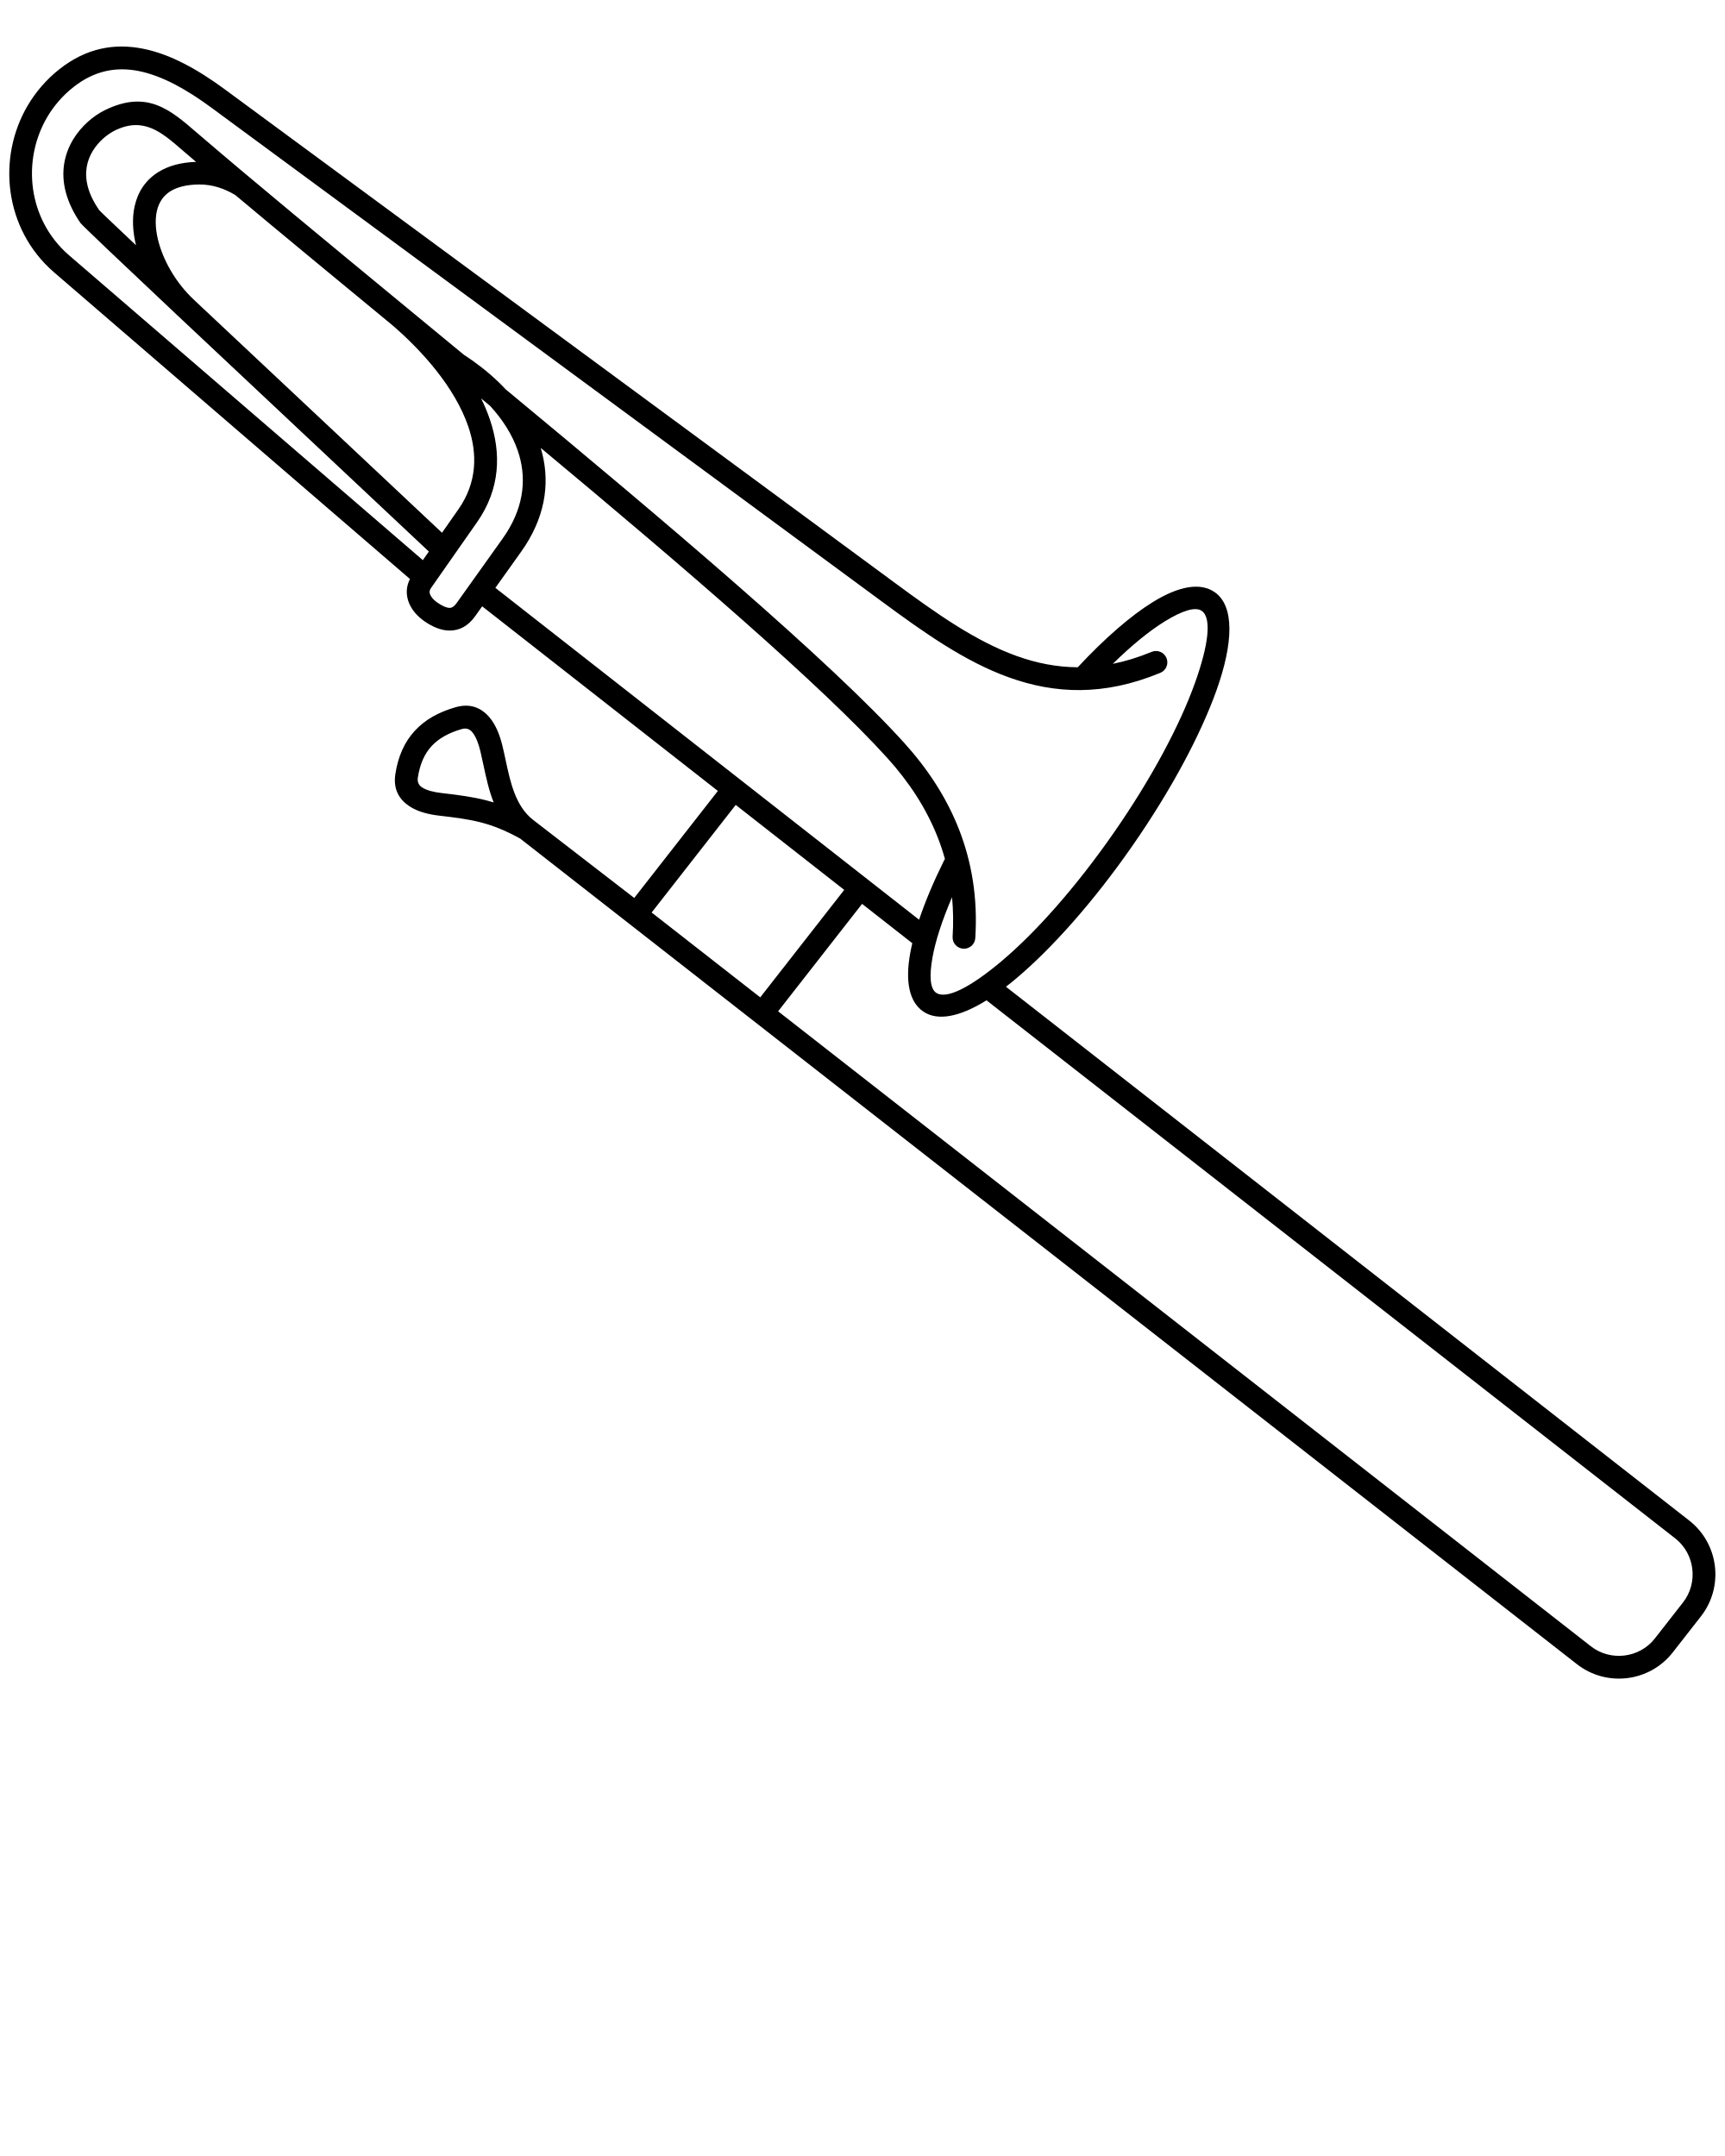
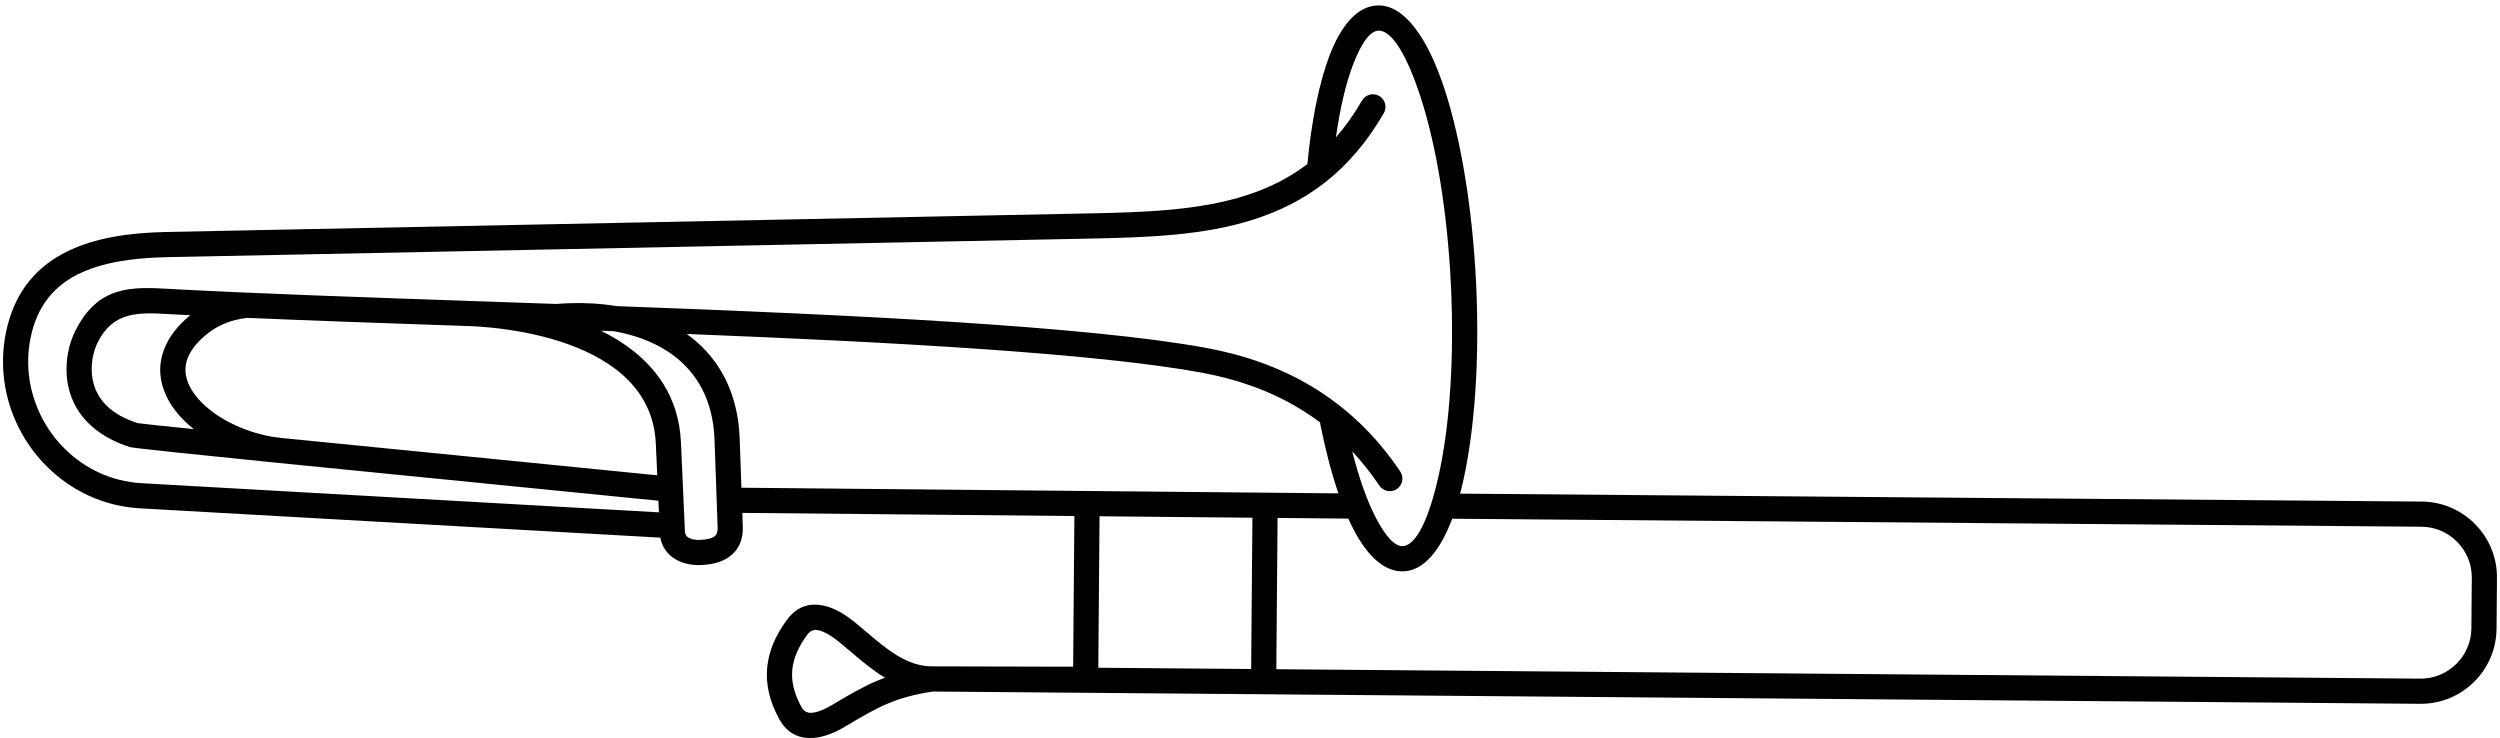
- <svg xmlns="http://www.w3.org/2000/svg" viewBox="0 0 60000 75000" version="1.1">
-   <g id="group">
-     <path id="Path" d="M40058.719 22675.492 C40260.32 22592.633 40490.938 22688.898 40573.797 22890.5 40656.66 23092.109 40560.398 23322.73 40358.789 23405.59 38390.641 24220.938 36691.391 24136.23 35104.578 23568.242 33554.258 23013.32 32135.029 22001.09 30674.76 20925.398 L7351.249 3744.336 C6491.289 3110.859 5639.049 2632.141 4819.549 2470.102 4045.839 2317.109 3287.659 2452.648 2560.879 3024.289 2364.309 3178.898 2188.699 3347.406 2034.149 3526.75 1447.419 4207.594 1137.379 5063.227 1113.219 5926.188 1089.109 6787.563 1350.619 7655.461 1906.919 8362.742 2053.089 8548.563 2218.039 8722.211 2401.74 8880.516 L14707.539 19485.531 14916.52 19186.727 C14444.369 18739.227 12981.289 17366.34 11230.85 15723.801 9610.159 14203.031 7744.819 12452.66 6180.979 10980.09 L6180.399 10980.699 C6160.129 10961.57 6139.989 10942.219 6119.989 10922.66 4269.289 9179.781 2855.129 7839.172 2797.399 7755.367 2680.869 7586.172 2583.229 7418.93 2502.589 7254.258 2120.459 6473.859 2143.159 5790.672 2356.159 5235.203 2566.599 4686.422 2964.509 4271.383 3338.419 4013.828 3442.809 3941.938 3548.019 3880.883 3648.719 3831.57 5107.669 3117.188 5914.749 3812.586 6825.249 4597.117 L6930.359 4687.328 C8867.849 6349.203 11400.479 8437.258 14130.449 10687.988 L14175.239 10724.93 14175.339 10724.82 14179.909 10728.77 C14824.399 11260.117 15479.669 11800.398 16140.289 12345.938 16249.059 12416.039 16358.739 12490.52 16469.109 12569.25 16882.369 12864.02 17260.318 13191.352 17590.469 13545.129 23188.609 18182.102 28885.83 23004.059 31451.5 25842.84 32256.59 26733.648 32918.09 27729.039 33356.438 28851.227 33797.07 29979.32 34012.719 31232.547 33923.188 32632.5 33909.527 32850.34 33721.84 33015.859 33504 33002.191 33286.16 32988.531 33120.648 32800.848 33134.309 32583.008 33164.711 32107.547 33156.711 31651.059 33114.09 31212.469 32771.871 32008.859 32540.369 32719.41 32435.58 33299.809 32318.559 33947.84 32350.439 34388.59 32558.59 34533.391 32913.438 34780.219 33755.23 34345.039 34829.32 33441.891 36019.438 32441.18 37415.77 30873.141 38736.148 28975 40054.188 27080.211 41038.23 25225.328 41563.711 23758.109 42037.09 22436.391 42152.988 21495.82 41799.199 21249.711 41580.277 21097.43 41126.879 21239.258 40522.109 21610.77 39984.75 21940.867 39365.738 22446.328 38705.531 23092.992 39141.23 23005.938 39591.41 22869.078 40058.719 22675.492 Z M17170.578 27913.789 C17003.768 27492 16907.428 27042.551 16813.879 26605.781 16776.168 26429.68 16738.889 26255.688 16705.998 26120.758 16645.158 25871.242 16554.918 25618.961 16420.527 25462.59 16337.128 25365.531 16221.548 25314.813 16060.958 25361.258 15608.358 25492.18 15257.998 25685.898 15008.068 25958.398 14762.678 26225.93 14605.568 26583.078 14534.148 27046.43 L14533.928 27046.41 C14509.058 27211 14571.938 27318.461 14675.918 27388.02 14842.028 27499.148 15098.948 27556.633 15352.258 27586 15957.588 27656.199 16441.578 27718.563 16933.629 27846.801 17012.758 27867.422 17091.578 27889.66 17170.578 27913.789 Z M17587.299 26441.828 C17754.348 27221.781 17931.617 28049.301 18550.447 28527.09 L22060.229 31236.859 24969.289 27513.699 16771.479 21092.48 16523.85 21439.641 C16274.669 21788.969 15973.438 21934.813 15639.849 21934.758 15345.179 21934.711 15051.448 21810.813 14764.438 21612.02 14738.459 21594.031 14713.389 21575.75 14689.389 21557.258 14466.559 21385.648 14285.658 21161.891 14201.749 20908.301 14120.599 20663.07 14126.358 20401.102 14260.339 20141.16 14252.799 20135.52 14245.398 20129.578 14238.158 20123.328 L1885.099 9477.59 C1659.379 9283.07 1459.479 9073.219 1285.109 8851.539 611.759 7995.453 295.189 6945.758 324.339 5904.531 353.439 4864.922 728.059 3832.859 1437.089 3010.109 1626.729 2790.031 1838.549 2586.156 2072.079 2402.469 3003.149 1670.156 3976.509 1496.922 4971.139 1693.586 5919.999 1881.219 6873.039 2410.656 7818.389 3107.047 L31141.908 20288.102 C32552.039 21326.871 33919.938 22303.422 35370.637 22822.68 36047.598 23064.992 36747.859 23208.391 37486.809 23212.25 38433.5 22195.43 39341.16 21409.051 40110.66 20936.352 40994.078 20393.648 41745.047 20248.191 42250.879 20600.039 42936.539 21077.008 42908.66 22350.633 42309.27 24024.18 41762 25552.23 40744.277 27473.789 39385.859 29426.633 38029.777 31376.078 36581.68 32998.289 35336.668 34045.152 35219.59 34143.59 35103.859 34236.922 34989.598 34325.211 L58754.148 52893.531 C59270.02 53296.609 59573.918 53872.543 59647.961 54475.711 59721.949 55078.531 59566.371 55710.641 59163.34 56226.449 L58182.531 57481.73 C57779.449 57997.602 57203.508 58301.52 56600.348 58375.543 55997.531 58449.531 55365.41 58293.953 54849.59 57890.922 L18133.801 29203.203 C18123.02 29194.781 18112.791 29185.91 18103.131 29176.633 17584.43 28889.961 17162.75 28722.25 16735.641 28610.93 16301.461 28497.77 15841.62 28438.953 15262.551 28371.789 14905.79 28330.43 14526.971 28238.121 14236.62 28043.871 13884.44 27808.258 13670.15 27455.102 13751.471 26927.32 L13751.471 26925.781 C13847.311 26304.031 14071.15 25810.59 14426.46 25423.211 14777.25 25040.77 15247.46 24775.102 15841.311 24603.32 16361.33 24452.898 16741.701 24624.391 17020.711 24949.039 17248.73 25214.371 17387.461 25583.398 17473.221 25935.148 17518.93 26122.672 17552.92 26281.289 17587.301 26441.828 Z M22684.768 31719.051 L22685.709 31719.77 22684.658 31719.188 22665.979 31743.09 26443.289 34694.469 29364.199 30956.148 25590.459 28000.23 Z M29985.348 31442.703 L27065.018 35180.27 55335.289 57269.102 C55677.547 57536.52 56099.828 57639.422 56504.438 57589.75 56908.719 57540.129 57293.348 57338.211 57560.719 56996.031 L58541.52 55740.75 C58808.938 55398.5 58911.828 54976.211 58862.168 54571.621 58812.547 54167.34 58610.629 53782.711 58268.449 53515.34 L34313.348 34798.129 C33391.84 35370.18 32612.908 35535.051 32106.908 35183.059 31617.449 34842.59 31484.668 34126.41 31659.068 33160.598 31679.379 33048.078 31703.869 32931.48 31732.389 32811.121 Z M17230.117 20449.48 L31968.527 31993.844 C32178.357 31367.551 32470.688 30672.121 32836.207 29933.672 32845.406 29915.031 32855.879 29897.441 32867.477 29880.953 32796.957 29626.992 32714.197 29379.75 32620.139 29138.93 32217.607 28108.41 31608.639 27192.672 30866.799 26371.859 28596.688 23860.094 23798.697 19739.203 18808.059 15581.992 19130.027 16655.5 19016.627 17817.57 18275.738 18972.871 18230.627 19043.211 18180.668 19116.852 18125.777 19193.813 Z M17046.219 14118.871 L16732.969 13859.551 C16851.588 14098.48 16954.688 14342.051 17038.559 14588.93 17436.398 15759.898 17410.068 16997.66 16591.117 18168.563 L15003.488 20438.523 C14998.468 20445.031 14994.108 20450.969 14990.438 20456.281 14940.188 20528.813 14932.978 20598.75 14953.508 20660.813 14985.198 20756.59 15066.958 20851.453 15171.988 20932.34 15185.818 20942.992 15199.518 20953.008 15213.008 20962.352 15376.228 21075.398 15523.358 21145.859 15639.848 21145.883 15717.428 21145.891 15797.808 21097.551 15880.378 20981.781 L17482.299 18735.961 C17525.059 18676 17567.857 18612.609 17610.598 18545.941 18247.299 17553.102 18317.777 16562.898 18004.639 15662.93 17813.277 15112.969 17480.588 14591.781 17046.219 14118.871 Z M13658.798 11321.781 L13629.268 11297.43 C11657.508 9671.801 9787.938 8130.398 8183.928 6784.57 7984.148 6665.18 7783.198 6574.008 7579.068 6512.563 7368.888 6449.297 7156.558 6417.203 6939.938 6417.844 6503.828 6419.133 6174.958 6502.781 5938.138 6646.234 5673.818 6806.344 5519.428 7053.492 5454.778 7347.75 5381.668 7680.578 5415.688 8072.508 5532.358 8476.664 5732.058 9168.375 6165.618 9880.461 6721.788 10405.27 L6721.218 10405.891 C8277.788 11869.352 10148.589 13624.813 11772.238 15148.383 13412.729 16687.742 14802.038 17991.41 15373.969 18532.703 L15944.559 17716.883 C16595.268 16786.531 16612.027 15790.789 16289.898 14842.621 15827.429 13481.371 14682.898 12205.801 13658.698 11321.891 Z M6818.808 5631.141 C6681.908 5514.492 6547.798 5399.852 6416.798 5287.5 L6308.608 5194.188 C5607.598 4590.172 4986.198 4054.773 3995.198 4540 3931.468 4571.211 3861.148 4612.422 3786.988 4663.5 3521.948 4846.063 3241.148 5137.008 3095.538 5516.734 2952.478 5889.797 2941.698 6357.742 3211.028 6907.773 3273.158 7034.648 3351.218 7167.641 3447.068 7306.789 3465.428 7333.438 3956.108 7800.297 4730.378 8531.234 4614.608 8058.773 4590.508 7594.297 4681.358 7180.68 4791.278 6680.359 5061.868 6255.25 5529.778 5971.813 5860.818 5771.281 6286.528 5648.641 6818.808 5631.141 Z" fill="#000000" fill-opacity="1" stroke="none" />
-   </g>
+ <svg xmlns="http://www.w3.org/2000/svg" width="329px" height="97px" viewBox="0 0 329 97" version="1.1">
+   <path id="Path" d="M179.24 13.23 C179.7 12.439 180.713 12.17 181.504 12.629 182.296 13.088 182.565 14.101 182.106 14.893 177.64 22.638 171.768 26.7 165.034 28.867 158.456 30.983 151.145 31.243 143.534 31.396 L21.984 33.842 C17.503 33.932 13.442 34.518 10.301 36.074 7.334 37.543 5.157 39.932 4.2 43.693 3.941 44.71 3.787 45.72 3.732 46.712 3.519 50.478 4.675 54.118 6.801 57.052 8.923 59.98 12.012 62.2 15.672 63.132 16.633 63.377 17.626 63.533 18.642 63.59 L86.711 67.425 86.643 65.896 C83.927 65.614 75.548 64.785 65.523 63.794 56.241 62.876 45.558 61.819 36.588 60.916 L36.588 60.92 C36.471 60.908 36.355 60.895 36.238 60.881 25.623 59.812 17.489 58.965 17.083 58.834 16.262 58.569 15.51 58.262 14.82 57.92 11.553 56.299 9.882 53.968 9.171 51.574 8.468 49.21 8.732 46.811 9.318 44.998 9.481 44.492 9.675 44.02 9.884 43.598 12.914 37.491 17.378 37.742 22.414 38.025 L22.994 38.057 C33.691 38.634 47.459 39.109 62.299 39.621 L62.542 39.629 62.542 39.628 62.568 39.63 C66.071 39.751 69.633 39.873 73.227 40 73.768 39.955 74.323 39.923 74.892 39.903 77.021 39.827 79.116 39.951 81.119 40.284 111.605 41.405 142.895 42.888 158.691 45.776 163.648 46.683 168.395 48.305 172.723 50.919 177.073 53.547 180.995 57.167 184.276 62.055 184.787 62.815 184.586 63.846 183.826 64.357 183.066 64.868 182.035 64.667 181.524 63.907 180.41 62.247 179.216 60.748 177.953 59.397 178.85 62.923 179.896 65.879 181.031 68.079 182.298 70.535 183.531 71.92 184.594 71.87 186.406 71.784 188.095 68.184 189.361 62.432 190.764 56.059 191.402 47.27 190.944 37.577 190.486 27.901 189.019 19.212 187.017 12.985 185.214 7.376 183.195 3.95 181.388 4.035 180.27 4.088 179.124 5.719 178.061 8.502 177.116 10.974 176.348 14.239 175.804 18.079 177.032 16.675 178.18 15.069 179.24 13.23 Z M116.456 89.179 C114.823 88.202 113.353 86.952 111.925 85.738 111.349 85.248 110.78 84.764 110.326 84.399 109.485 83.725 108.54 83.116 107.693 82.939 107.167 82.829 106.653 82.956 106.237 83.521 105.066 85.114 104.395 86.654 104.26 88.2 104.127 89.718 104.517 91.308 105.464 93.033 L105.463 93.033 C105.801 93.645 106.285 93.842 106.809 93.807 107.646 93.752 108.648 93.287 109.566 92.737 111.76 91.423 113.531 90.393 115.496 89.562 115.812 89.428 116.131 89.301 116.456 89.179 Z M114.08 83.215 C116.63 85.384 119.335 87.685 122.616 87.693 L141.225 87.738 141.389 67.91 97.689 67.497 97.752 69.285 C97.816 71.085 97.186 72.341 96.076 73.193 95.095 73.946 93.8 74.285 92.337 74.357 92.204 74.364 92.074 74.367 91.947 74.367 90.767 74.365 89.593 74.083 88.665 73.454 87.768 72.845 87.117 71.958 86.899 70.751 86.859 70.751 86.819 70.75 86.779 70.748 L18.449 66.898 C17.201 66.828 15.999 66.641 14.852 66.349 10.422 65.221 6.685 62.536 4.12 58.997 1.559 55.462 0.167 51.069 0.424 46.518 0.492 45.301 0.676 44.081 0.983 42.873 2.21 38.055 5.007 34.99 8.82 33.102 12.457 31.3 16.983 30.626 21.91 30.527 L143.46 28.081 C150.809 27.933 157.858 27.686 164.014 25.705 166.886 24.781 169.584 23.468 172.053 21.592 172.604 15.787 173.615 10.849 174.967 7.309 176.52 3.244 178.647 0.84 181.23 0.718 184.732 0.552 187.895 4.863 190.179 11.965 192.264 18.45 193.789 27.447 194.261 37.419 194.731 47.374 194.059 56.476 192.592 63.143 192.454 63.77 192.307 64.376 192.153 64.962 L318.717 66.006 C321.465 66.028 323.949 67.168 325.737 68.986 327.525 70.803 328.623 73.305 328.6 76.052 L328.545 82.737 C328.522 85.485 327.383 87.969 325.564 89.757 323.747 91.545 321.246 92.643 318.499 92.62 L122.958 91.008 C122.901 91.008 122.844 91.004 122.788 90.998 120.329 91.37 118.497 91.89 116.791 92.611 115.056 93.345 113.376 94.325 111.277 95.582 109.984 96.356 108.487 97.017 107.024 97.113 105.249 97.229 103.633 96.602 102.555 94.637 L102.551 94.632 C101.28 92.318 100.763 90.103 100.956 87.906 101.145 85.736 102.031 83.65 103.568 81.56 104.915 79.73 106.619 79.328 108.378 79.695 109.815 79.995 111.22 80.869 112.405 81.82 113.036 82.327 113.555 82.769 114.08 83.215 Z M144.537 87.747 L144.542 87.747 144.537 87.747 144.536 87.875 164.653 88.04 164.817 68.131 144.7 67.941 Z M168.128 68.162 L167.964 88.068 318.525 89.309 C320.348 89.324 322.017 88.587 323.236 87.387 324.455 86.188 325.219 84.533 325.234 82.711 L325.289 76.025 C325.304 74.203 324.567 72.534 323.367 71.314 322.168 70.096 320.513 69.332 318.691 69.317 L191.111 68.265 C189.507 72.525 187.336 75.065 184.752 75.187 182.252 75.305 179.979 73.261 178.091 69.601 177.871 69.174 177.654 68.724 177.441 68.25 Z M97.571 64.184 L176.138 64.927 C175.235 62.306 174.43 59.244 173.759 55.852 173.741 55.766 173.731 55.681 173.728 55.596 172.844 54.931 171.936 54.32 171.008 53.759 167.033 51.358 162.665 49.867 158.098 49.032 144.121 46.476 117.617 45.027 90.379 43.95 94.195 46.7 96.788 50.857 97.276 56.597 97.306 56.946 97.328 57.319 97.342 57.715 Z M80.774 43.585 L79.069 43.523 C80.074 44.015 81.04 44.562 81.951 45.169 86.268 48.049 89.345 52.236 89.613 58.227 L90.132 69.84 C90.132 69.875 90.133 69.906 90.134 69.933 90.153 70.303 90.307 70.554 90.534 70.708 90.885 70.946 91.399 71.052 91.956 71.053 92.029 71.053 92.1 71.052 92.169 71.048 93.001 71.007 93.671 70.865 94.059 70.568 94.317 70.369 94.461 70.003 94.44 69.407 L94.03 57.837 C94.019 57.528 93.999 57.207 93.971 56.876 93.552 51.944 91.255 48.468 87.912 46.274 85.869 44.932 83.429 44.048 80.774 43.585 Z M62.349 42.936 L62.189 42.93 C51.47 42.561 41.307 42.21 32.528 41.832 31.558 41.945 30.656 42.156 29.82 42.473 28.958 42.8 28.17 43.236 27.45 43.792 26.002 44.911 25.121 46.03 24.7 47.113 24.23 48.322 24.348 49.539 24.885 50.684 25.492 51.978 26.608 53.196 28.029 54.242 30.462 56.034 33.726 57.296 36.918 57.62 L36.918 57.624 C45.84 58.515 56.555 59.575 65.853 60.495 75.249 61.424 83.206 62.211 86.493 62.55 L86.306 58.376 C86.094 53.616 83.604 50.259 80.108 47.927 75.088 44.579 68.018 43.26 62.349 42.936 Z M25.036 41.483 C24.282 41.445 23.543 41.406 22.819 41.367 L22.221 41.333 C18.343 41.115 14.906 40.922 12.849 45.07 12.716 45.337 12.588 45.654 12.471 46.014 12.056 47.299 11.865 48.985 12.352 50.621 12.829 52.228 13.99 53.813 16.292 54.955 16.823 55.219 17.423 55.462 18.098 55.68 18.227 55.722 21.054 56.021 25.499 56.474 23.906 55.198 22.639 53.714 21.884 52.105 20.97 50.159 20.784 48.052 21.617 45.912 22.206 44.399 23.309 42.902 25.036 41.483 Z" fill="#000000" fill-opacity="1" stroke="none" />
</svg>
